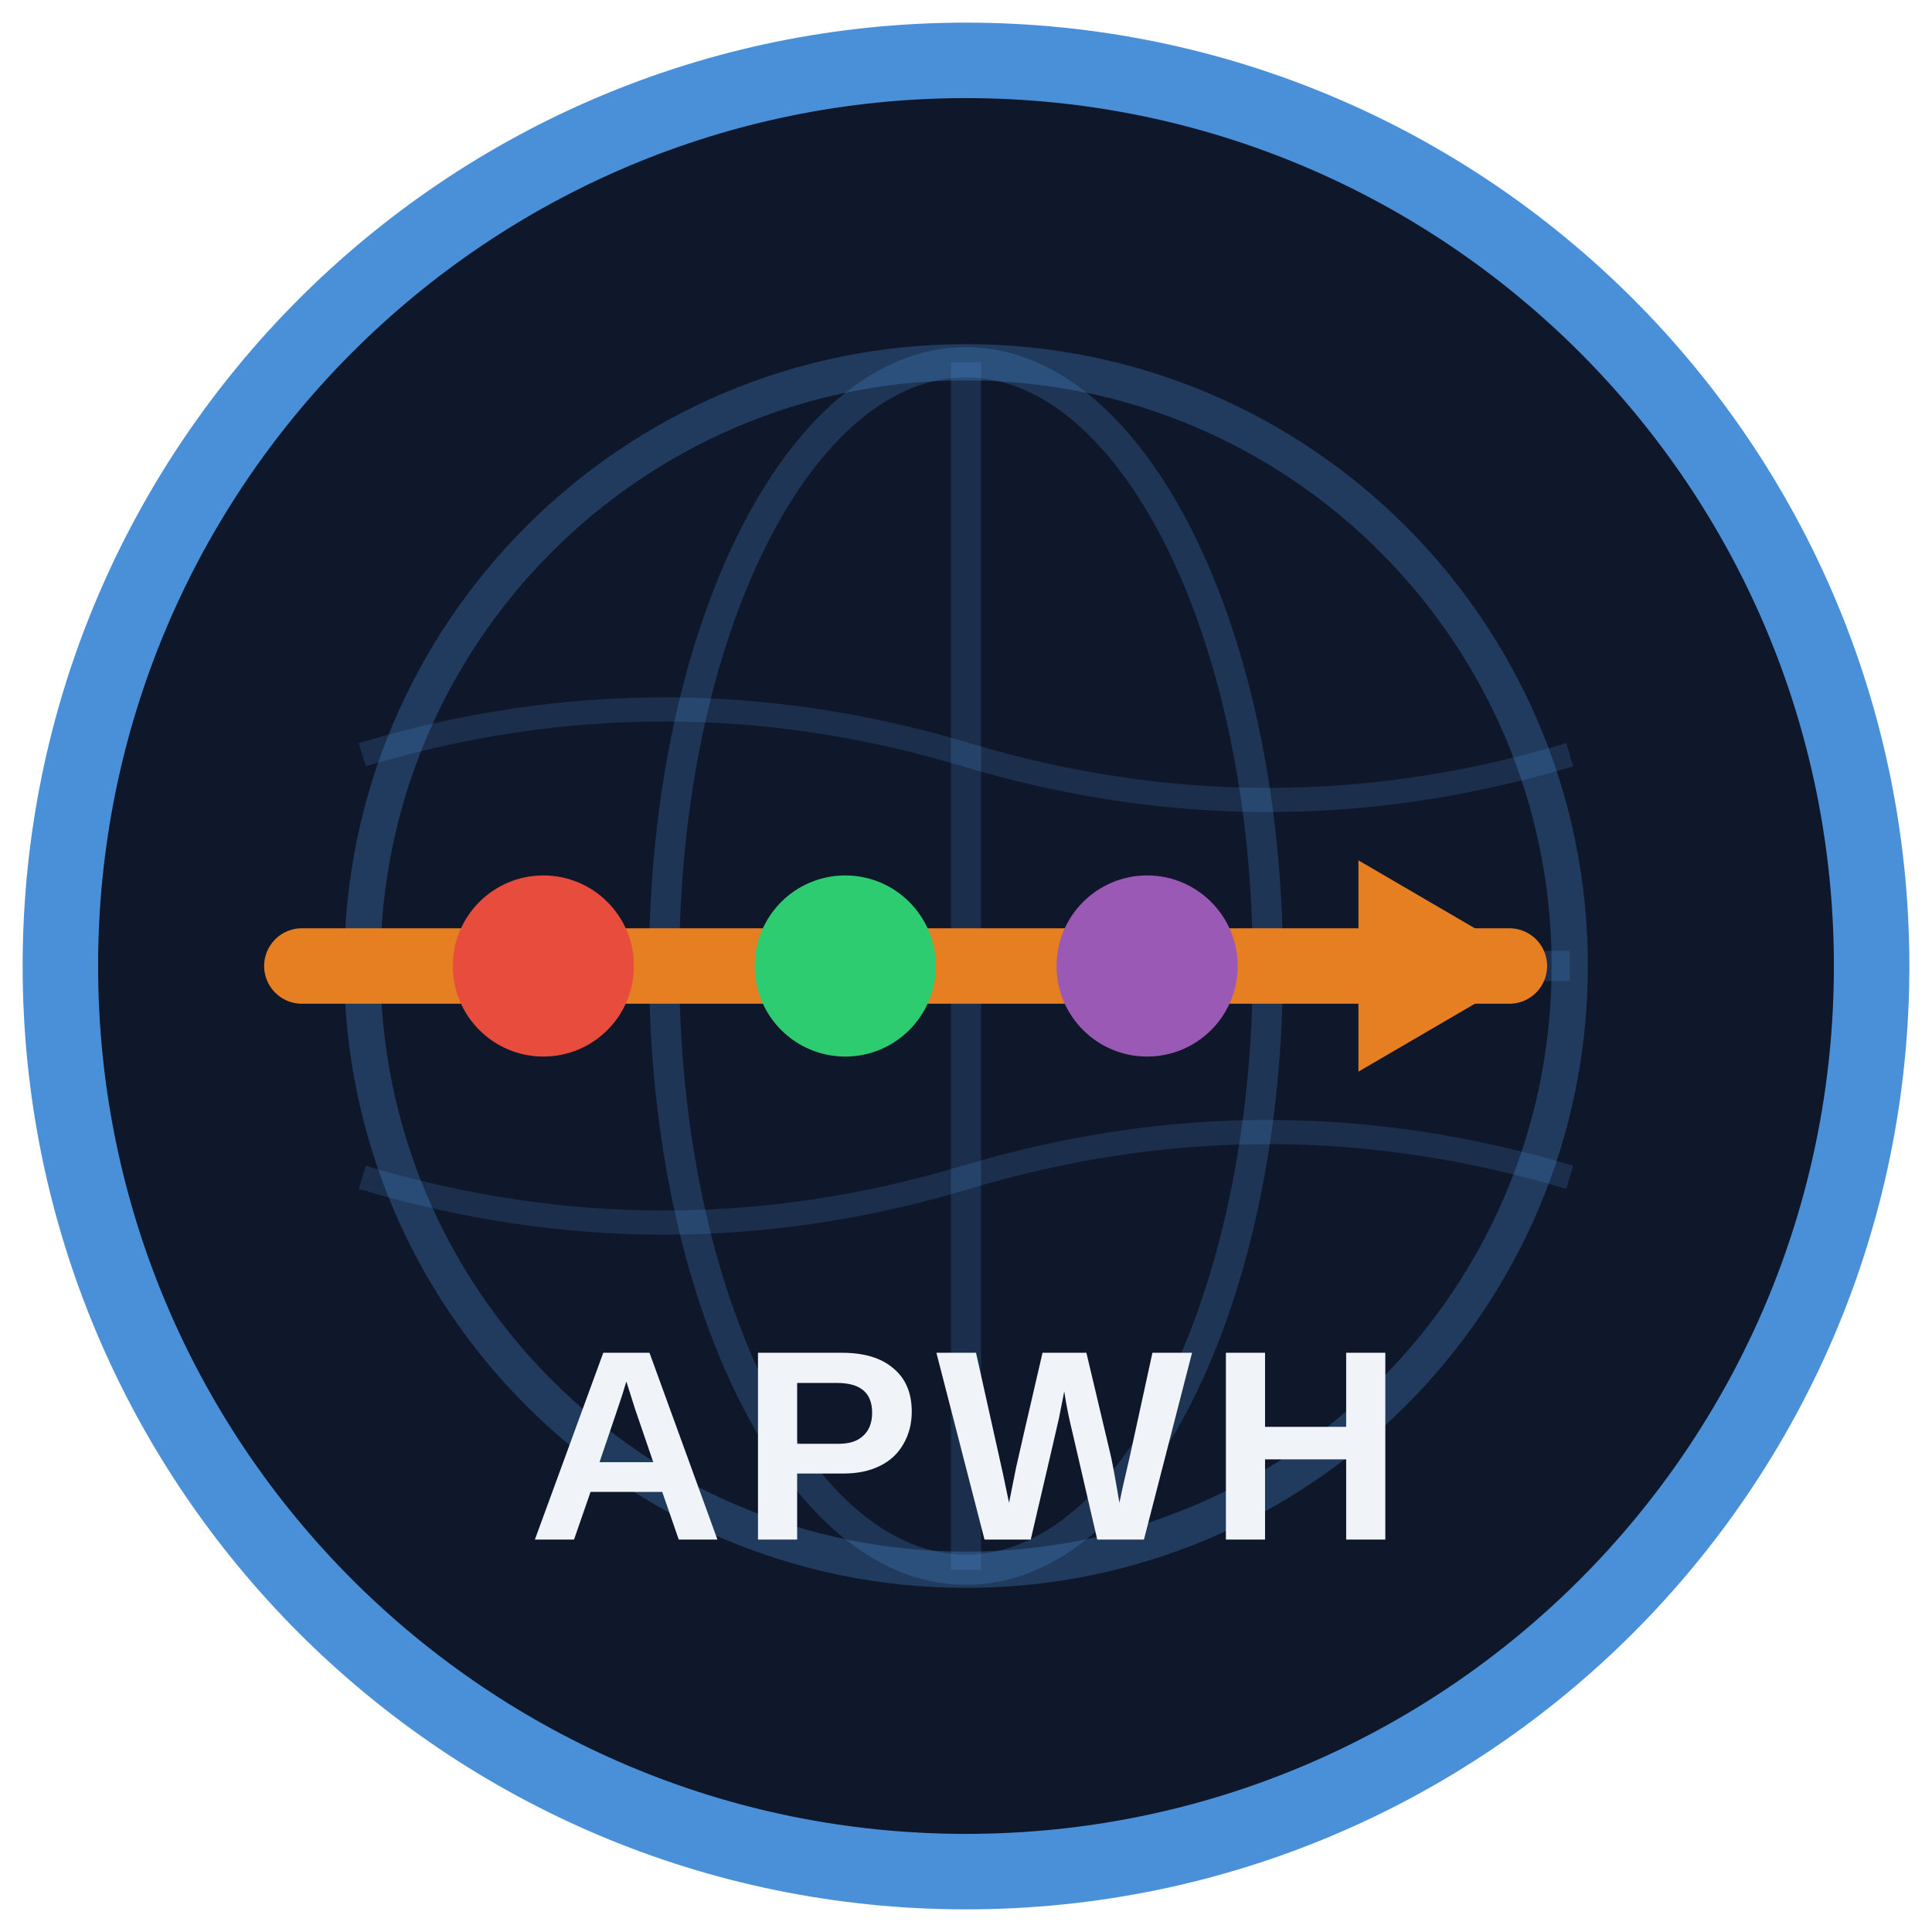
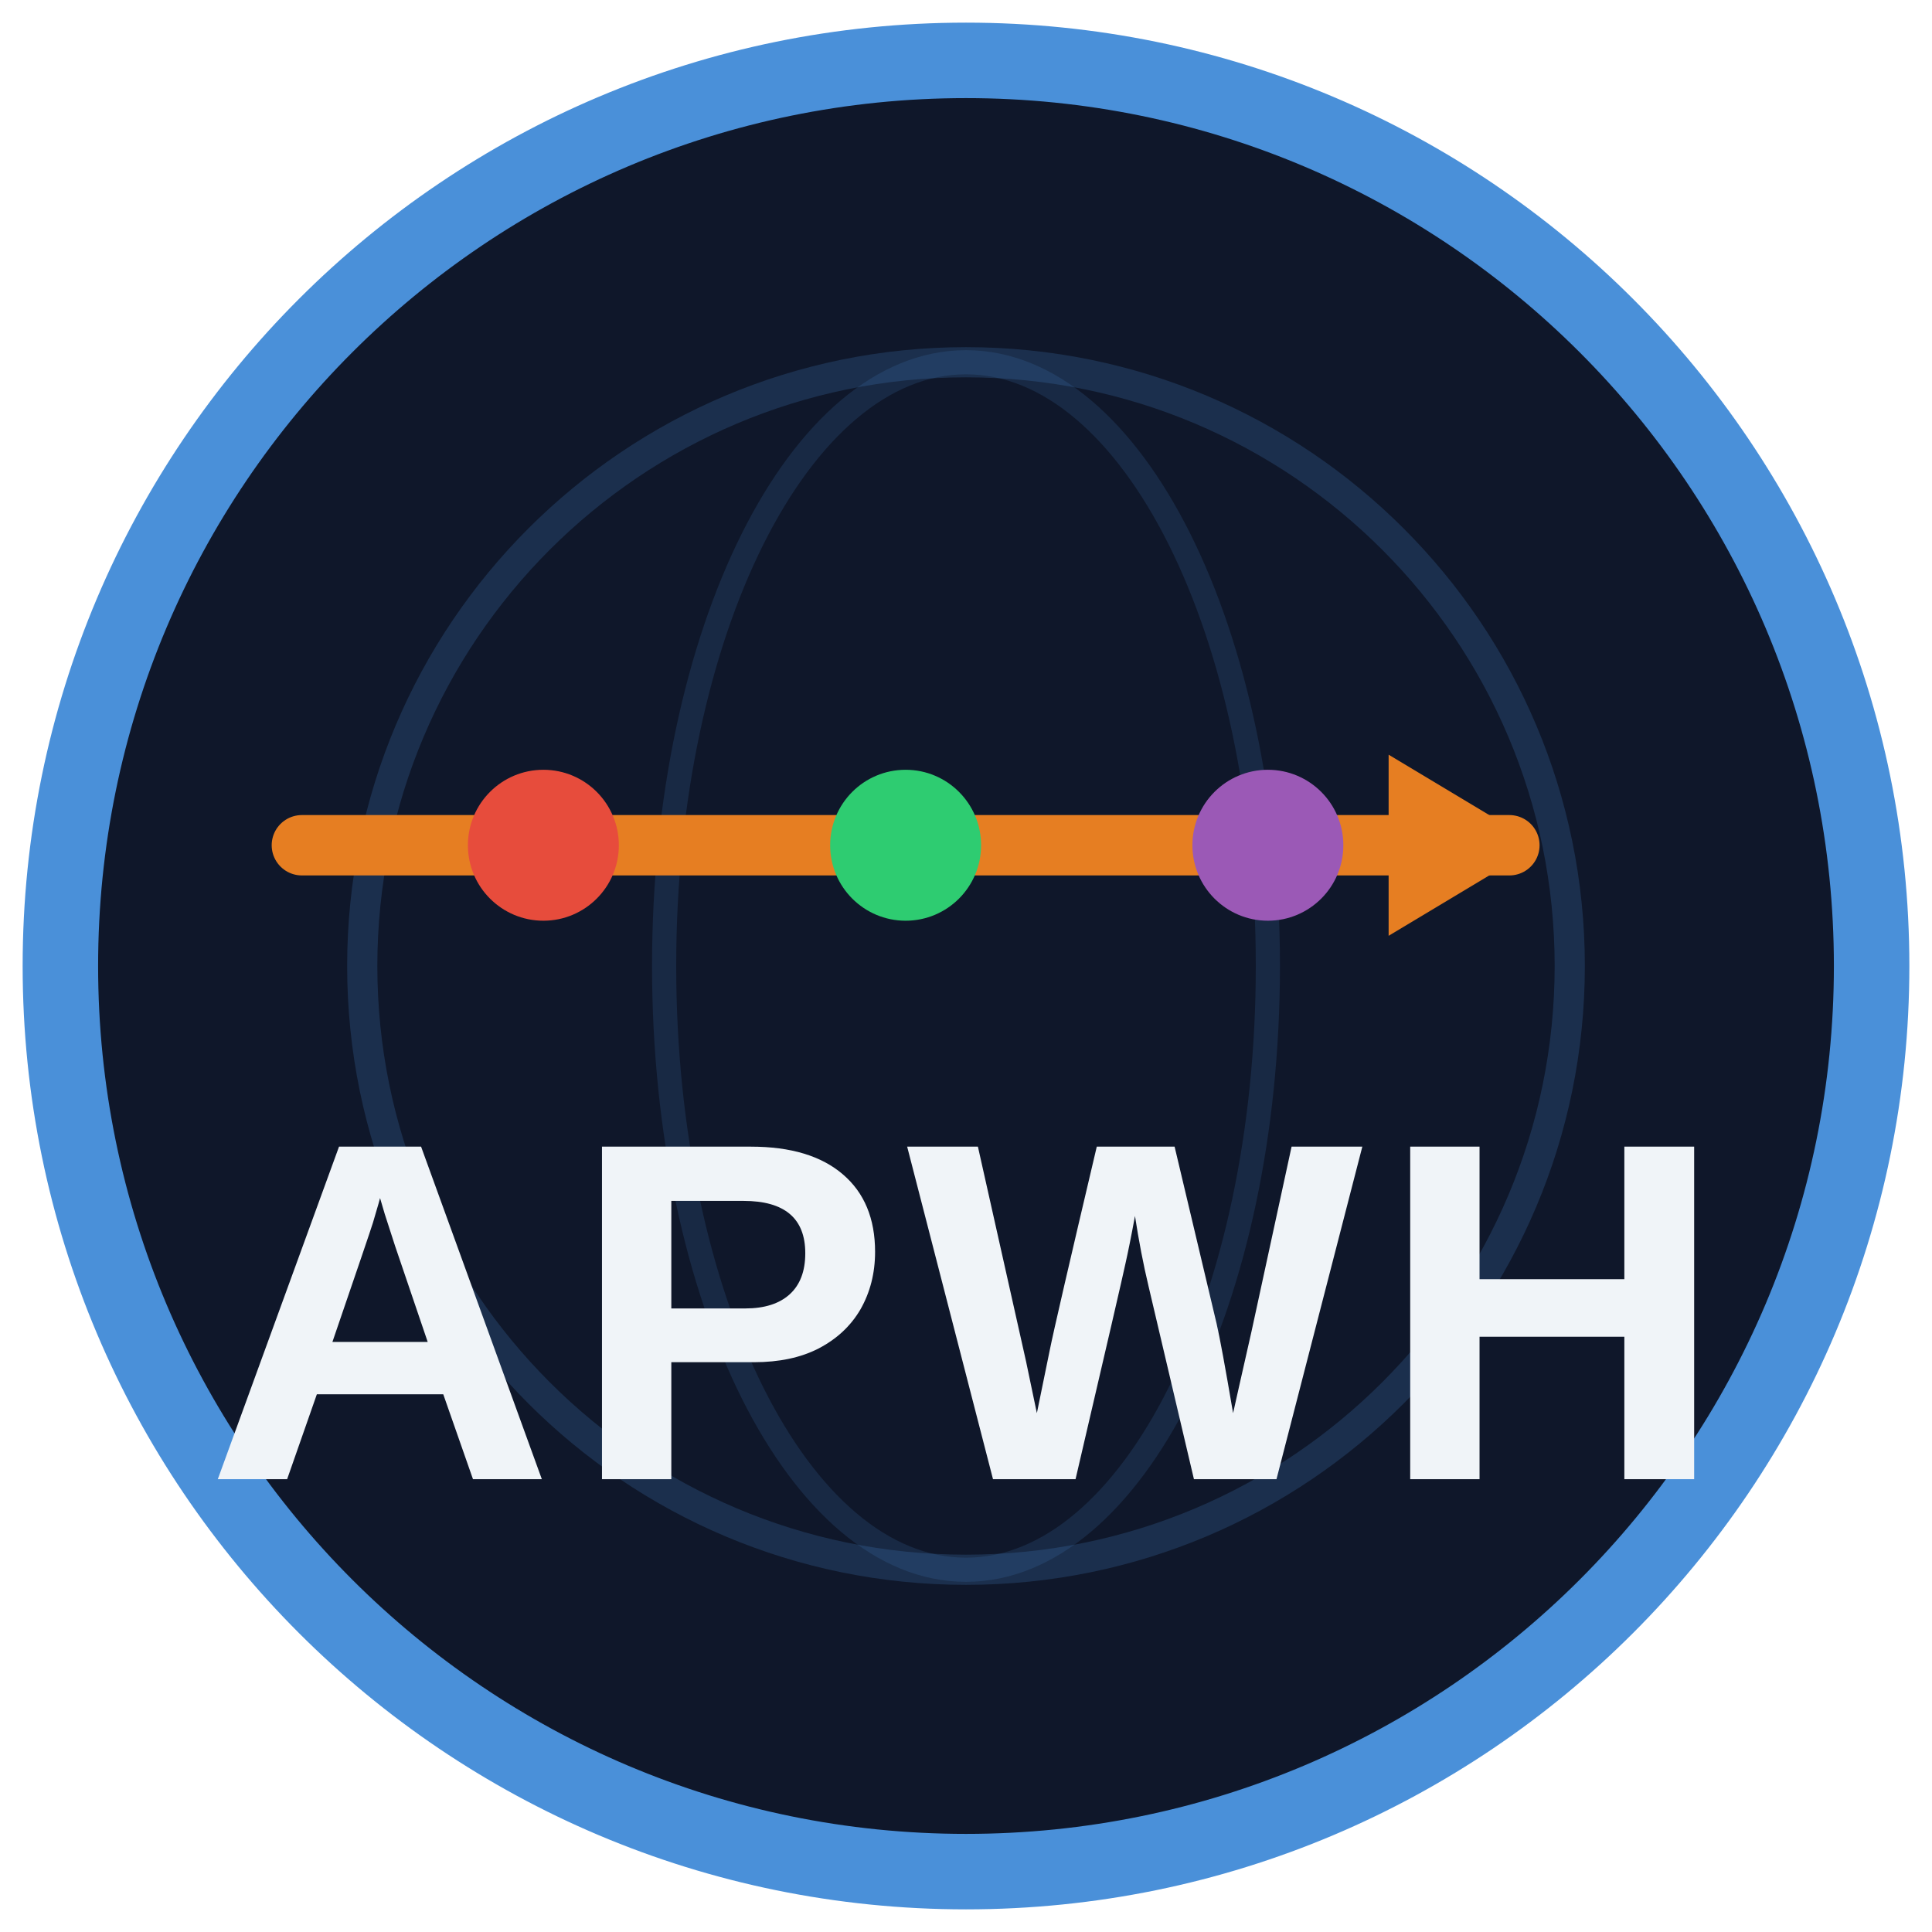
<svg xmlns="http://www.w3.org/2000/svg" viewBox="0 0 64 64">
  <circle cx="32" cy="32" r="30" fill="#0f172a" stroke="#4A90D9" stroke-width="2.5" />
-   <ellipse cx="32" cy="32" rx="20" ry="20" fill="none" stroke="#4A90D9" stroke-width="1.2" opacity="0.3" />
-   <ellipse cx="32" cy="32" rx="10" ry="20" fill="none" stroke="#4A90D9" stroke-width="1" opacity="0.25" />
-   <line x1="12" y1="32" x2="52" y2="32" stroke="#4A90D9" stroke-width="1" opacity="0.2" />
-   <line x1="32" y1="12" x2="32" y2="52" stroke="#4A90D9" stroke-width="1" opacity="0.2" />
-   <path d="M12 25 Q22 22, 32 25 Q42 28, 52 25" fill="none" stroke="#4A90D9" stroke-width="0.8" opacity="0.2" />
-   <path d="M12 39 Q22 42, 32 39 Q42 36, 52 39" fill="none" stroke="#4A90D9" stroke-width="0.8" opacity="0.2" />
-   <line x1="10" y1="32" x2="50" y2="32" stroke="#E67E22" stroke-width="2.5" stroke-linecap="round" />
-   <polygon points="51,32 45,28.5 45,35.5" fill="#E67E22" />
-   <circle cx="18" cy="32" r="3" fill="#E74C3C" />
-   <circle cx="28" cy="32" r="3" fill="#2ECC71" />
-   <circle cx="38" cy="32" r="3" fill="#9B59B6" />
-   <text x="32" y="51" text-anchor="middle" font-family="Arial,sans-serif" font-size="9" font-weight="800" fill="#f0f4f8" letter-spacing="0.5">APWH</text>
+   <ellipse cx="32" cy="32" rx="20" ry="20" fill="none" stroke="#4A90D9" stroke-width="1" opacity="0.2" />
+   <ellipse cx="32" cy="32" rx="10" ry="20" fill="none" stroke="#4A90D9" stroke-width="0.8" opacity="0.15" />
+   <line x1="10" y1="28" x2="50" y2="28" stroke="#E67E22" stroke-width="2" stroke-linecap="round" />
+   <polygon points="51,28 46,25 46,31" fill="#E67E22" />
+   <circle cx="18" cy="28" r="2.5" fill="#E74C3C" />
+   <circle cx="30" cy="28" r="2.5" fill="#2ECC71" />
+   <circle cx="42" cy="28" r="2.5" fill="#9B59B6" />
+   <text x="32" y="49" text-anchor="middle" font-family="Arial,sans-serif" font-size="16" font-weight="900" fill="#f0f4f8" letter-spacing="0.5">APWH</text>
</svg>
